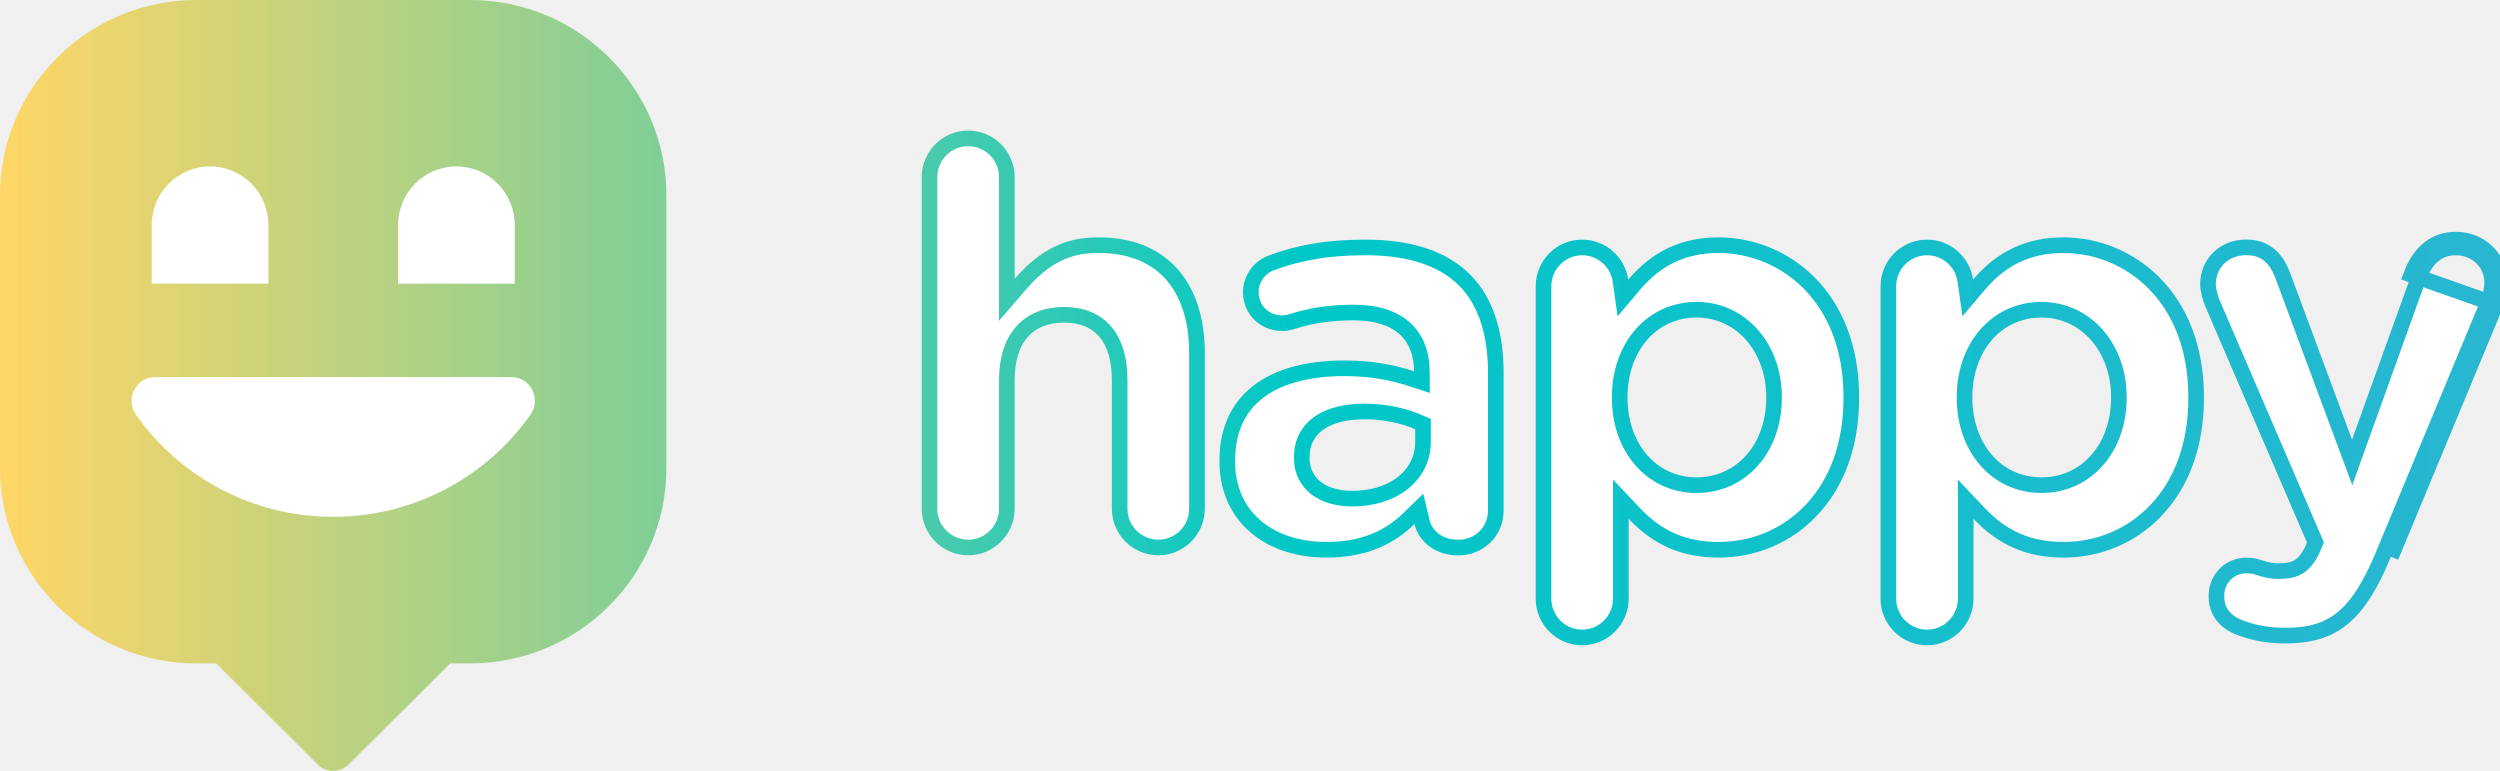
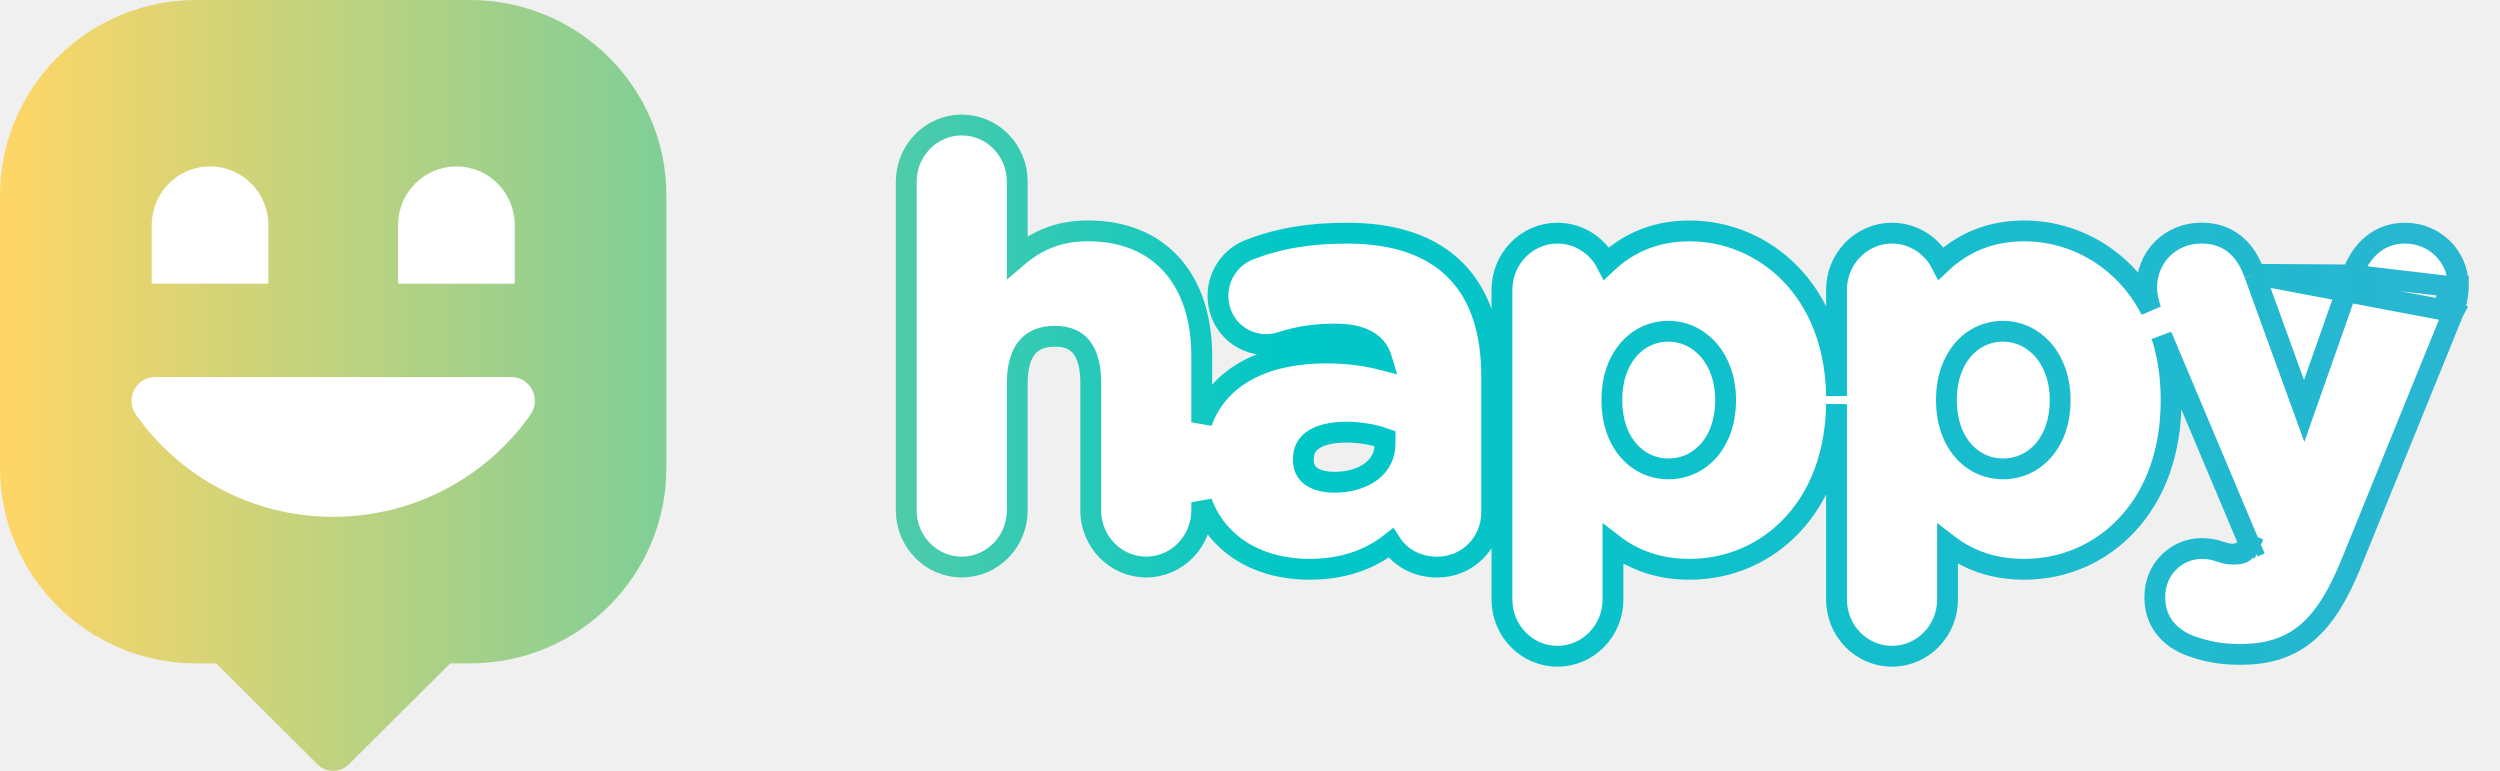
<svg xmlns="http://www.w3.org/2000/svg" width="240" height="74" viewBox="0 0 240 74" fill="none">
-   <g clip-path="url(#clip0)">
-     <path d="M239.592 29.226C239.783 28.779 240 27.808 240 27.137C240.006 24.824 238.139 23.004 235.761 23.004C233.792 23.004 232.313 24.166 231.485 26.377L239.592 29.226ZM239.592 29.226L229.528 53.45L239.592 29.226ZM96.656 26.766V28.784L97.974 27.256C99.413 25.587 100.761 24.669 101.991 24.162C103.223 23.653 104.384 23.536 105.488 23.536C108.502 23.536 110.827 24.514 112.406 26.238C113.993 27.971 114.907 30.546 114.91 33.89V48.837C114.91 50.891 113.243 52.559 111.199 52.559C109.154 52.559 107.487 50.891 107.487 48.837V36.483C107.487 34.584 107.073 33.007 106.148 31.893C105.203 30.756 103.822 30.22 102.154 30.22C100.454 30.22 99.038 30.77 98.062 31.905C97.101 33.022 96.656 34.6 96.656 36.483V48.837C96.656 50.891 94.989 52.559 92.944 52.559C90.9 52.559 89.233 50.891 89.233 48.837V17.005C89.233 14.952 90.9 13.283 92.944 13.283C94.989 13.283 96.656 14.952 96.656 17.005V26.766ZM122.036 25.239L122.037 25.239C124.761 24.216 127.55 23.754 131.111 23.754C135.418 23.754 138.56 24.848 140.588 26.875L140.588 26.875C142.549 28.835 143.599 31.808 143.599 35.831V49.01C143.599 51.003 142.031 52.566 139.996 52.566C138.011 52.566 136.811 51.368 136.519 50.139L136.212 48.852L135.265 49.777C133.212 51.782 130.635 52.777 127.344 52.777C124.421 52.777 122.042 51.897 120.403 50.427C118.772 48.963 117.819 46.867 117.819 44.308V44.2C117.819 41.345 118.832 39.175 120.677 37.7C122.545 36.206 125.356 35.355 129.065 35.355C131.896 35.355 133.913 35.835 135.518 36.359L136.507 36.682L136.501 35.642C136.494 34.423 136.214 32.988 135.186 31.854C134.144 30.707 132.458 30.003 129.925 30.003C127.84 30.003 125.953 30.267 124.156 30.829L124.149 30.831L124.142 30.833C123.708 30.979 123.425 31.025 123.086 31.025C121.382 31.025 120.076 29.722 120.076 28.063C120.076 26.817 120.863 25.679 122.036 25.239ZM136.609 41.204V40.711L136.156 40.515C134.632 39.857 132.815 39.502 131.003 39.502C129.242 39.502 127.751 39.844 126.678 40.579C125.567 41.34 124.969 42.48 124.969 43.874V43.983C124.969 45.176 125.463 46.183 126.363 46.872C127.241 47.544 128.444 47.869 129.817 47.869C131.725 47.869 133.408 47.35 134.632 46.398C135.868 45.437 136.609 44.05 136.609 42.424V41.204ZM155.563 26.948L155.798 28.606L156.879 27.328C159.045 24.766 161.68 23.537 164.974 23.537C171.262 23.537 177.724 28.449 177.724 38.099V38.208C177.724 42.685 176.353 46.408 173.828 49.041L173.827 49.041C171.518 51.452 168.382 52.777 164.974 52.777C161.707 52.777 159.145 51.674 156.896 49.294L155.601 47.923V49.809V57.475C155.601 59.528 153.933 61.196 151.889 61.196C149.845 61.196 148.177 59.528 148.177 57.475V27.476C148.177 25.422 149.845 23.754 151.889 23.754C153.758 23.754 155.309 25.145 155.563 26.948ZM188.668 26.948L188.903 28.605L189.984 27.328C192.151 24.766 194.785 23.537 198.08 23.537C204.367 23.537 210.829 28.449 210.829 38.099V38.208C210.829 42.685 209.458 46.408 206.934 49.041L206.933 49.041C204.624 51.452 201.487 52.777 198.08 52.777C194.812 52.777 192.249 51.674 190.001 49.294L188.706 47.923V49.809V57.475C188.706 59.528 187.039 61.196 184.994 61.196C182.95 61.196 181.283 59.528 181.283 57.475V27.476C181.283 25.422 182.95 23.754 184.994 23.754C186.863 23.754 188.414 25.145 188.668 26.948ZM232.189 26.636C232.567 25.627 233.074 24.912 233.659 24.451C234.238 23.994 234.934 23.754 235.761 23.754C237.744 23.754 239.255 25.257 239.25 27.135V27.137C239.25 27.707 239.053 28.578 238.902 28.931L238.899 28.938L228.835 53.162L228.835 53.164C227.586 56.194 226.351 58.138 224.903 59.332C223.483 60.504 221.781 61.017 219.445 61.017C217.794 61.017 216.548 60.801 215.104 60.283C214.146 59.933 212.776 59.12 212.776 57.245C212.776 55.377 214.225 54.283 215.62 54.283C216.216 54.283 216.554 54.383 216.838 54.479L216.847 54.483L216.856 54.485C217.574 54.709 218.042 54.826 218.686 54.826C219.37 54.826 220.014 54.777 220.585 54.462C221.17 54.139 221.564 53.604 221.926 52.908L221.941 52.881L221.952 52.852L222.156 52.367L222.28 52.073L222.154 51.78L212.368 29.055C212.162 28.532 211.966 27.771 211.966 27.303C211.966 25.28 213.507 23.747 215.62 23.747C216.518 23.747 217.217 23.98 217.775 24.412C218.34 24.852 218.822 25.546 219.191 26.573L219.194 26.58L225.09 42.468L225.804 44.392L226.499 42.461L232.187 26.64C232.188 26.638 232.188 26.637 232.189 26.636ZM170.307 38.099C170.307 33.442 167.186 29.735 162.871 29.735C158.526 29.735 155.492 33.371 155.492 38.099V38.208C155.492 42.935 158.52 46.573 162.871 46.573C167.249 46.573 170.307 42.942 170.307 38.208V38.099ZM203.412 38.099C203.412 33.442 200.291 29.735 195.976 29.735C191.631 29.735 188.598 33.371 188.598 38.099V38.208C188.598 42.935 191.624 46.573 195.976 46.573C200.355 46.573 203.412 42.942 203.412 38.208V38.099Z" fill="white" stroke="url(#paint0_linear)" stroke-width="1.5" />
-     <path d="M63.974 18.779V44.908C63.974 55.278 55.534 63.686 45.124 63.686H43.217L33.48 73.379C33.099 73.759 32.572 74 31.987 74C31.447 74 30.957 73.804 30.582 73.475L30.417 73.31L30.411 73.304L20.757 63.686H18.844C8.44 63.686 0 55.278 0 44.908V18.779C0 8.408 8.44 0 18.85 0H45.124C55.534 0 63.974 8.408 63.974 18.779Z" fill="url(#paint1_linear)" />
-     <path d="M14.895 36.197C13.039 36.197 11.981 38.304 13.058 39.825C17.245 45.75 24.168 49.613 31.99 49.613C39.812 49.613 46.729 45.744 50.916 39.825C51.992 38.304 50.934 36.197 49.079 36.197H14.895Z" fill="white" />
-     <path d="M25.764 27.23H14.566V21.604C14.566 18.498 17.074 15.977 20.165 15.977C23.256 15.977 25.764 18.498 25.764 21.604V27.23Z" fill="white" />
-     <path d="M49.415 27.23H38.217V21.604C38.217 18.498 40.725 15.977 43.816 15.977C46.907 15.977 49.415 18.498 49.415 21.604V27.23Z" fill="white" />
-   </g>
+   <path d="M225.796 26.396L225.8 26.384C226.247 25.165 226.897 24.159 227.771 23.455C228.656 22.741 229.717 22.383 230.887 22.383C233.742 22.383 236.007 24.632 236 27.484M225.796 26.396L235 27.482M225.796 26.396L221.202 39.454L216.44 26.339C216.439 26.338 216.439 26.336 216.438 26.334M225.796 26.396L216.438 26.334M236 27.484L235 27.482M236 27.484C236 27.483 236 27.483 236 27.482H235M236 27.484C235.999 28.278 235.765 29.367 235.529 29.934L235.531 29.93L234.604 29.553M235 27.482C235 28.147 234.789 29.11 234.604 29.553M234.604 29.553L235.527 29.939M234.604 29.553L235.527 29.939M235.527 29.939L225.768 53.949C225.768 53.949 225.767 53.949 225.767 53.95C224.52 57.043 223.191 59.287 221.461 60.746C219.691 62.239 217.608 62.822 215.058 62.822C213.263 62.822 211.854 62.575 210.254 61.989L210.25 61.987C209.093 61.556 206.86 60.318 206.86 57.337C206.86 54.442 209.12 52.657 211.347 52.657C212.161 52.657 212.681 52.805 213.079 52.943C213.715 53.145 213.967 53.195 214.321 53.195C214.95 53.195 215.182 53.134 215.321 53.056C215.442 52.988 215.624 52.829 215.911 52.275L215.934 52.217L207.516 32.234C208.1 34.043 208.426 36.086 208.426 38.352V38.46C208.426 43.252 206.985 47.405 204.174 50.401C201.603 53.145 198.103 54.651 194.33 54.651C191.487 54.651 189.074 53.865 186.963 52.239V57.566C186.963 60.54 184.596 63 181.634 63C178.672 63 176.306 60.54 176.306 57.566V38.796C176.24 43.446 174.801 47.474 172.055 50.401C169.484 53.144 165.985 54.651 162.211 54.651C159.369 54.651 156.956 53.865 154.845 52.239V57.566C154.845 60.54 152.477 63 149.516 63C146.555 63 144.187 60.54 144.187 57.566V27.817C144.187 24.843 146.555 22.383 149.516 22.383C151.569 22.383 153.334 23.564 154.225 25.276C156.43 23.201 159.078 22.168 162.211 22.168C169.233 22.168 176.159 27.742 176.306 38.018V27.817C176.306 24.843 178.672 22.383 181.634 22.383C183.687 22.383 185.452 23.564 186.343 25.276C188.548 23.201 191.196 22.168 194.33 22.168C199.147 22.168 203.92 24.792 206.489 29.759C206.28 29.151 206.074 28.319 206.074 27.646C206.074 24.661 208.359 22.377 211.347 22.377C212.542 22.377 213.613 22.701 214.505 23.409C215.383 24.105 216.007 25.109 216.438 26.334M235.527 29.939L216.438 26.334M97.657 24.675V17.434C97.657 14.46 95.29 12 92.329 12C89.367 12 87 14.46 87 17.434V49.001C87 51.975 89.367 54.435 92.329 54.435C95.29 54.435 97.657 51.975 97.657 49.001V36.749C97.657 35.126 98.035 34.022 98.61 33.339C99.162 32.683 100.008 32.282 101.264 32.282C102.49 32.282 103.286 32.668 103.803 33.304C104.35 33.976 104.71 35.081 104.71 36.749V49.001C104.71 51.975 107.077 54.435 110.039 54.435C113.001 54.435 115.367 51.975 115.367 49.001V48.214C115.886 49.627 116.713 50.864 117.807 51.867C119.77 53.667 122.518 54.651 125.703 54.651C128.767 54.651 131.368 53.828 133.528 52.127C134.38 53.467 135.942 54.441 137.977 54.441C140.908 54.441 143.201 52.108 143.201 49.172V36.103C143.201 31.833 142.109 28.374 139.781 25.996C137.376 23.541 133.809 22.383 129.357 22.383C125.735 22.383 122.815 22.866 119.94 23.969C118.121 24.666 116.924 26.451 116.924 28.4C116.924 31.009 118.965 33.081 121.572 33.081C122.119 33.081 122.578 32.993 123.141 32.802C124.691 32.307 126.34 32.067 128.207 32.067C130.343 32.067 131.44 32.665 132.024 33.323C132.33 33.668 132.539 34.078 132.671 34.526C131.243 34.16 129.524 33.887 127.372 33.887C123.534 33.887 120.37 34.785 118.147 36.601C116.859 37.654 115.928 38.982 115.367 40.538V34.177V34.176C115.364 30.56 114.395 27.544 112.492 25.42C110.576 23.282 107.82 22.167 104.498 22.167C103.296 22.167 101.92 22.298 100.439 22.922C99.526 23.308 98.597 23.871 97.657 24.675ZM216.341 52.498L216.82 52.694L216.392 52.476L217.018 52.213L216.341 52.498ZM128.102 46.297C127.023 46.297 126.27 46.034 125.81 45.674C125.377 45.335 125.126 44.854 125.126 44.186V44.079C125.126 43.248 125.445 42.662 126.041 42.244C126.684 41.794 127.735 41.487 129.253 41.487C130.556 41.487 131.847 41.709 132.964 42.108V42.641C132.964 43.689 132.513 44.57 131.705 45.212C130.882 45.866 129.649 46.297 128.102 46.297ZM160.171 31.801C163.179 31.801 165.657 34.455 165.657 38.352V38.46C165.657 42.433 163.241 45.011 160.171 45.011C157.139 45.011 154.739 42.441 154.739 38.46V38.352C154.739 34.371 157.144 31.801 160.171 31.801ZM192.289 31.801C195.297 31.801 197.775 34.455 197.775 38.352V38.46C197.775 42.433 195.359 45.011 192.289 45.011C189.257 45.011 186.858 42.442 186.858 38.46V38.352C186.858 34.371 189.262 31.801 192.289 31.801Z" fill="white" stroke="url(#paint0_linear)" stroke-width="2" />
+   <path d="M63.974 18.779V44.908C63.974 55.278 55.534 63.686 45.124 63.686H43.217L33.48 73.379C33.099 73.759 32.572 74 31.987 74C31.447 74 30.957 73.804 30.582 73.475L30.417 73.31L30.411 73.304L20.757 63.686H18.844C8.44 63.686 0 55.278 0 44.908V18.779C0 8.408 8.44 0 18.85 0H45.124C55.534 0 63.974 8.408 63.974 18.779Z" fill="url(#paint1_linear)" />
+   <path d="M14.895 36.197C13.039 36.197 11.981 38.304 13.058 39.825C17.245 45.75 24.168 49.613 31.99 49.613C39.812 49.613 46.729 45.744 50.916 39.825C51.992 38.304 50.934 36.197 49.079 36.197H14.895Z" fill="white" />
+   <path d="M25.764 27.23H14.566V21.604C14.566 18.498 17.074 15.977 20.165 15.977C23.256 15.977 25.764 18.498 25.764 21.604V27.23Z" fill="white" />
+   <path d="M49.415 27.23H38.217V21.604C38.217 18.498 40.725 15.977 43.816 15.977C46.907 15.977 49.415 18.498 49.415 21.604V27.23Z" fill="white" />
  <defs>
-     <linearGradient id="paint0_linear" x1="-2.6664e-06" y1="37" x2="240" y2="37" gradientUnits="userSpaceOnUse">
+     <linearGradient id="paint0_linear" x1="2.155" y1="37.262" x2="235" y2="37.262" gradientUnits="userSpaceOnUse">
      <stop stop-color="#FFD666" />
      <stop offset="0.521" stop-color="#00C7C7" />
      <stop offset="1" stop-color="#29B6D1" />
    </linearGradient>
    <linearGradient id="paint1_linear" x1="-2.38321e-07" y1="37" x2="241" y2="37" gradientUnits="userSpaceOnUse">
      <stop stop-color="#FFD666" />
      <stop offset="0.531" stop-color="#00C7C7" />
      <stop offset="1" stop-color="#29B6D1" />
    </linearGradient>
-     <clipPath id="clip0">
-       <rect width="240" height="74" fill="white" />
-     </clipPath>
  </defs>
</svg>
